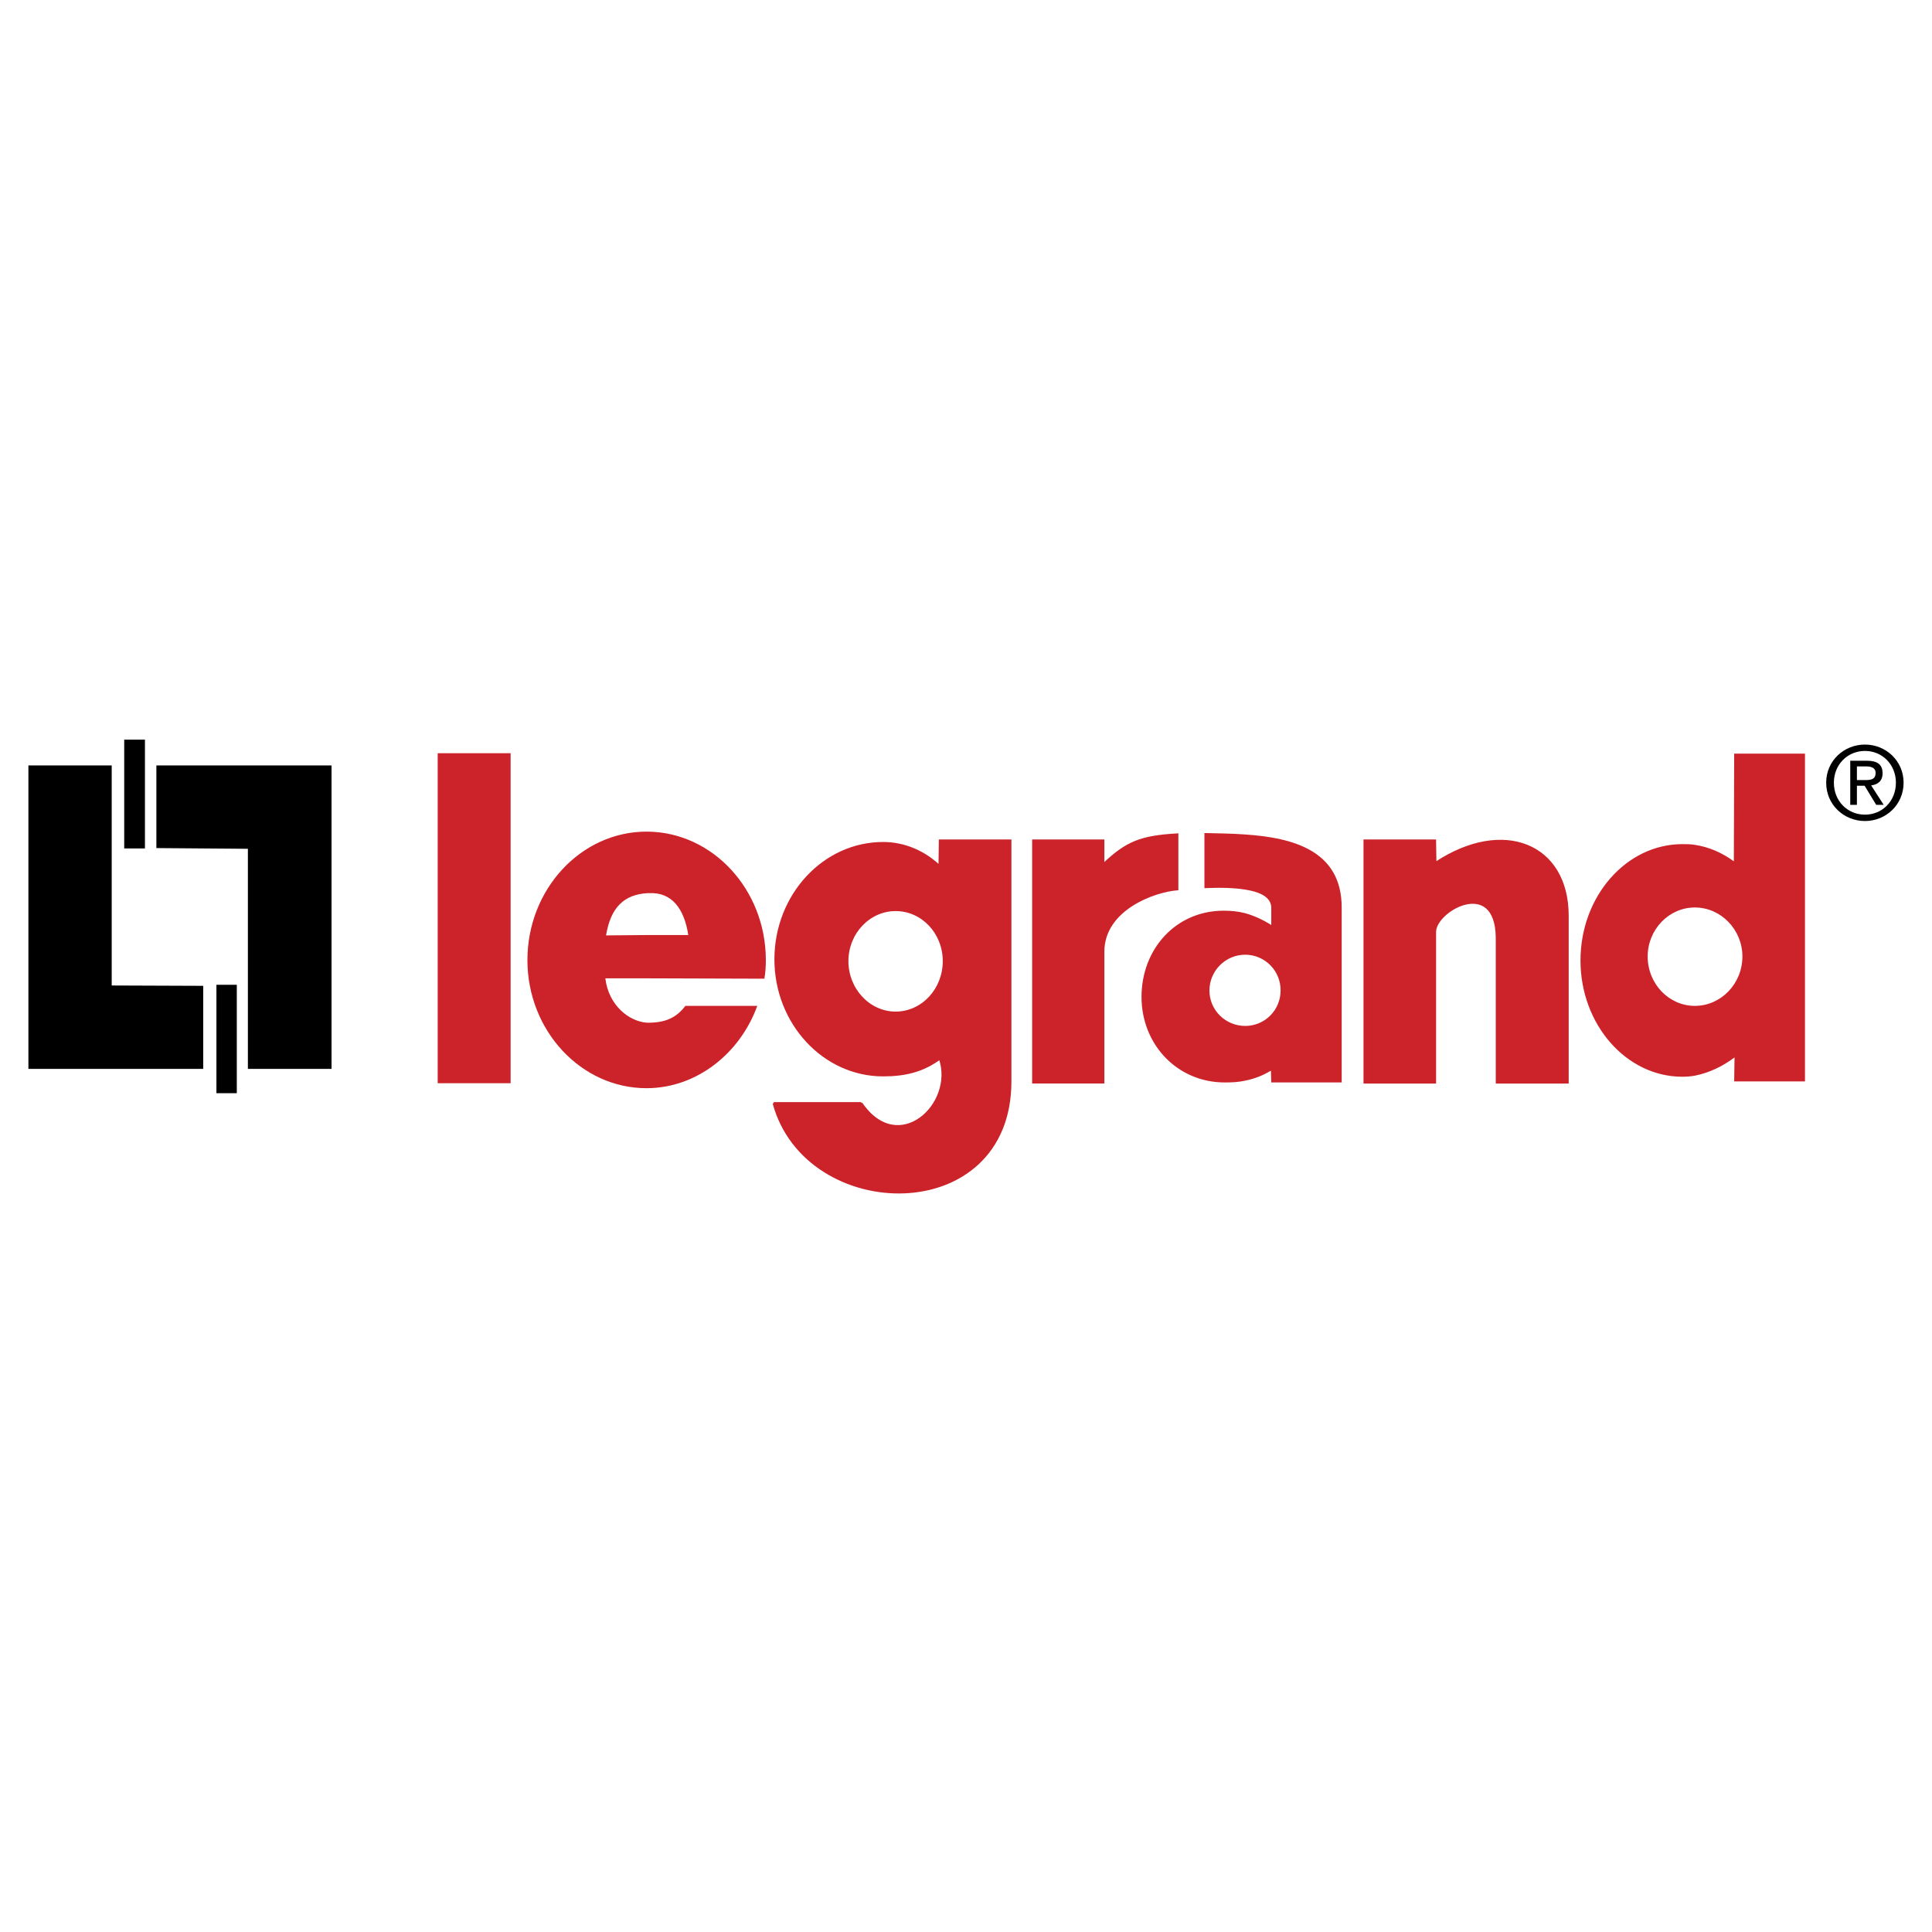
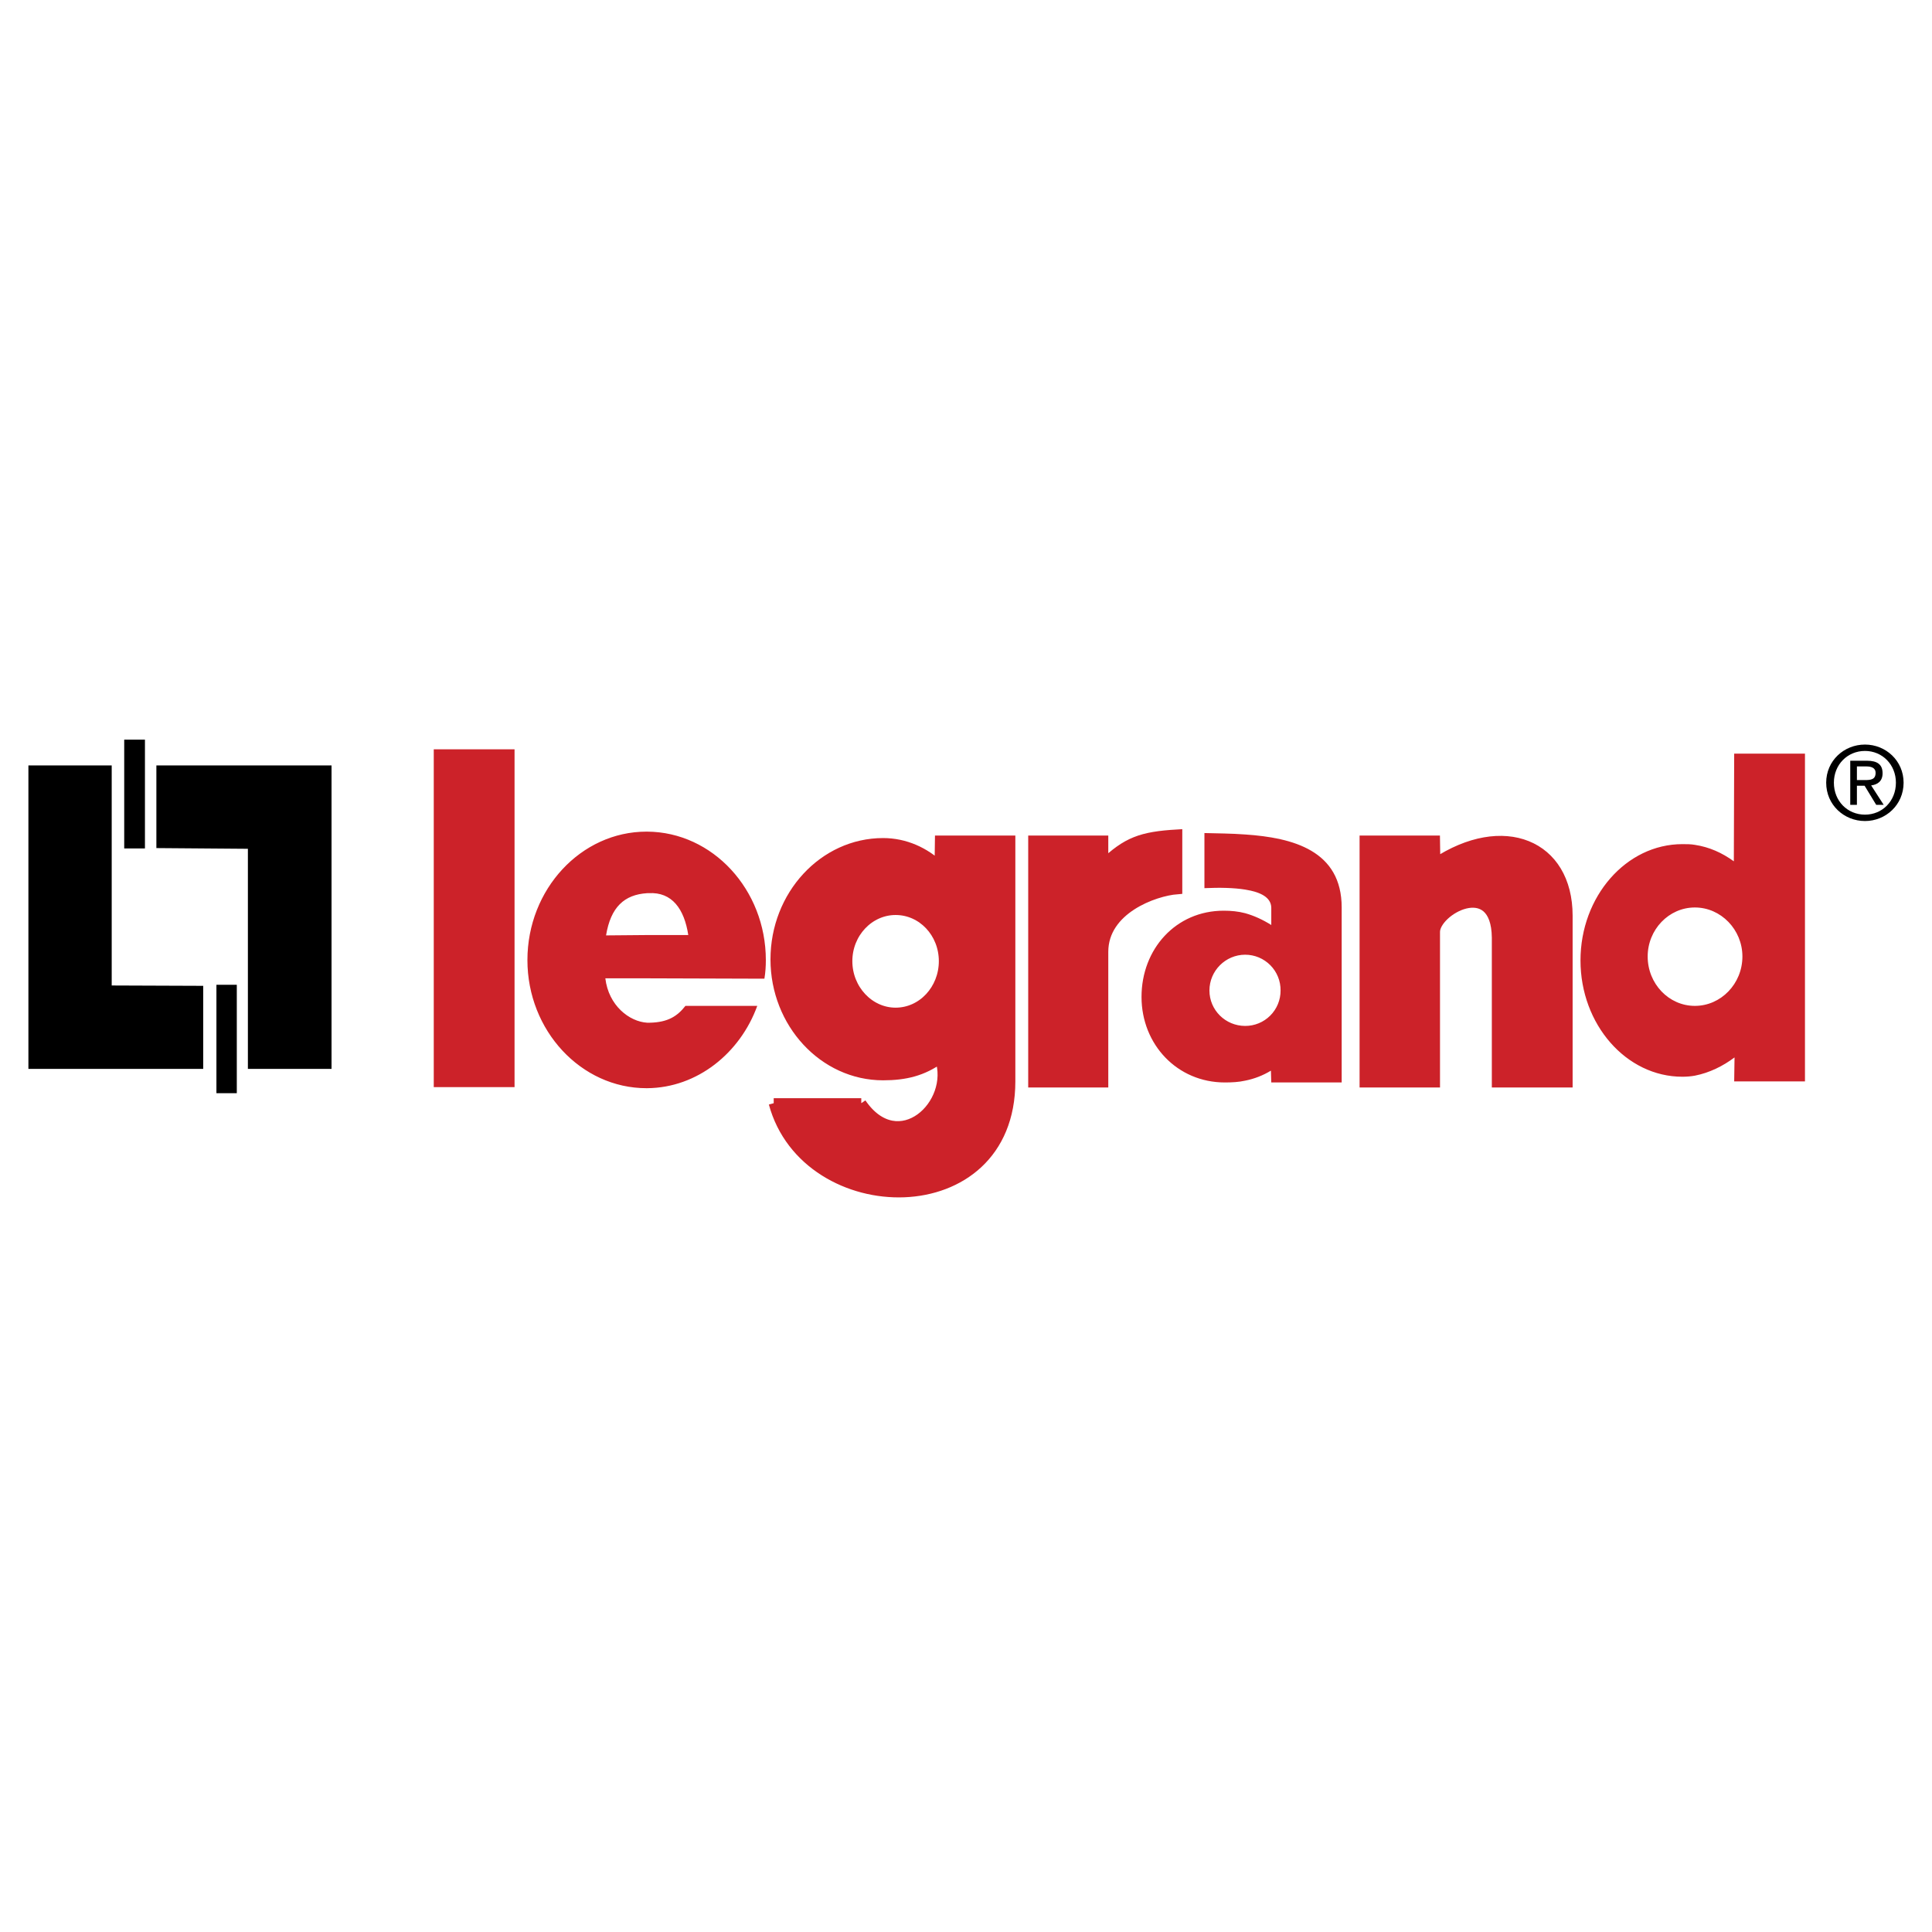
<svg xmlns="http://www.w3.org/2000/svg" width="2500" height="2500" viewBox="0 0 192.756 192.756">
  <path fillRule="evenodd" clipRule="evenodd" fill="#fff" d="M0 0h192.756v192.756H0V0z" />
  <path fillRule="evenodd" clipRule="evenodd" d="M2.834 76.366h8.311v21.956l9.129.035v8.284H2.834V76.366zM33.077 106.641h-8.345V84.685l-9.13-.072v-8.247h17.475v30.275z" />
  <path fillRule="evenodd" clipRule="evenodd" d="M12.393 73.795h2.068v10.854h-2.068V73.795zM21.593 98.252h2.033v10.816h-2.033V98.252z" />
-   <path fillRule="evenodd" clipRule="evenodd" fill="#cc2229" stroke="#cc2229" stroke-width=".216" stroke-miterlimit="2.613" d="M43.776 75.259h7.061v32.704h-7.061V75.259zM103.084 83.863h6.99v2.392c2.354-2.249 3.781-2.785 7.383-2.999v5.462c-2.318.179-7.383 2-7.383 6.248v13.031h-6.99V83.863zM143.205 86.113l-.035-2.25h-7.025v24.135h7.025V93.039c-.107-2.178 6.098-5.676 6.17.5v14.459h7.061V91.361c-.001-7.105-6.421-9.747-13.196-5.248z" />
+   <path fillRule="evenodd" clipRule="evenodd" fill="#cc2229" stroke="#cc2229" strokeWidth=".216" stroke-miterlimit="2.613" d="M43.776 75.259h7.061v32.704h-7.061V75.259zM103.084 83.863h6.99v2.392c2.354-2.249 3.781-2.785 7.383-2.999v5.462c-2.318.179-7.383 2-7.383 6.248v13.031h-6.99V83.863zM143.205 86.113l-.035-2.25h-7.025v24.135h7.025V93.039c-.107-2.178 6.098-5.676 6.17.5v14.459h7.061V91.361c-.001-7.105-6.421-9.747-13.196-5.248z" />
  <path d="M124.232 83.256c-1.391-.106-2.781-.106-4.066-.143v5.498c1.535-.071 2.961-.036 4.066.143 1.568.25 2.568.785 2.604 1.785v1.749c-.855-.535-1.713-.928-2.604-1.178-.678-.179-1.391-.25-2.141-.25-4.777 0-8.201 3.82-8.201 8.604 0 4.748 3.566 8.533 8.309 8.533.713 0 1.391-.035 2.033-.18a7.869 7.869 0 0 0 2.568-.998l.035 1.178h7.025V90.54c.001-5.677-4.848-6.962-9.628-7.284zm0 19.101c-1.961 0-3.566-1.572-3.566-3.535s1.605-3.57 3.566-3.57a3.531 3.531 0 0 1 3.531 3.57 3.519 3.519 0 0 1-3.531 3.535zM173.02 75.188l-.035 10.746c-1.178-.857-2.461-1.428-3.887-1.643-.393-.071-.82-.071-1.25-.071-5.598 0-10.162 5.213-10.162 11.603s4.564 11.603 10.162 11.603c.43 0 .857-.035 1.25-.107 1.461-.285 2.816-.963 3.957-1.82l-.035 2.393h7.062V75.188h-7.062zm-3.922 25.169c-2.605 0-4.709-2.213-4.709-4.927 0-2.677 2.104-4.891 4.709-4.891 2.604 0 4.742 2.214 4.742 4.891 0 2.715-2.139 4.927-4.742 4.927zM76.265 97.645c.107-.643.143-1.25.143-1.856 0-7.034-5.313-12.781-11.84-12.817h-.071c-6.526 0-11.876 5.748-11.876 12.817 0 7.032 5.35 12.78 11.876 12.78h.071c4.993-.035 9.272-3.498 10.984-8.211h-7.168c-.785 1-1.711 1.643-3.566 1.678h-.25c-1.783-.107-3.852-1.713-4.173-4.428h4.173l11.697.037zm-15.799-4.32c.464-2.82 1.819-4.07 4.102-4.213h.143c2.354-.143 3.566 1.606 3.958 4.177h-4.101l-4.102.036zM93.776 83.863l-.036 2.571c-1.176-1.107-2.675-1.928-4.386-2.214a7.105 7.105 0 0 0-1.248-.107c-5.92 0-10.735 5.213-10.735 11.603 0 6.354 4.815 11.567 10.735 11.567.428 0 .855 0 1.248-.035 1.64-.143 3.066-.643 4.422-1.643 1.142 3.285-1.462 6.961-4.422 6.748-1.177-.072-2.39-.75-3.424-2.285h-8.737c1.533 5.676 6.918 8.783 12.161 8.891 5.813.143 11.447-3.393 11.447-11.068V83.863h-7.025zm-4.422 17.172c-2.639 0-4.815-2.32-4.815-5.14 0-2.821 2.176-5.105 4.815-5.105 2.675 0 4.814 2.285 4.814 5.105 0 2.82-2.139 5.14-4.814 5.14z" fillRule="evenodd" clipRule="evenodd" fill="#cc2229" />
-   <path d="M93.74 86.434l.036-2.571h7.025v24.027m0 .001c0 14.602-20.363 14.174-23.608 2.178m0-.001h8.737m0 0c3.709 5.426 9.415.107 7.846-4.463-1.712 1.25-3.459 1.678-5.67 1.678-5.92 0-10.735-5.213-10.735-11.567 0-6.39 4.815-11.603 10.735-11.603 2.21 0 4.173.928 5.634 2.321m-4.386 4.356c2.675 0 4.814 2.285 4.814 5.105 0 2.82-2.14 5.14-4.814 5.14-2.639 0-4.815-2.32-4.815-5.14 0-2.821 2.176-5.105 4.815-5.105" fill="none" stroke="#cc2229" stroke-width=".216" stroke-miterlimit="2.613" />
+   <path d="M93.74 86.434l.036-2.571h7.025v24.027m0 .001c0 14.602-20.363 14.174-23.608 2.178m0-.001h8.737m0 0c3.709 5.426 9.415.107 7.846-4.463-1.712 1.25-3.459 1.678-5.67 1.678-5.92 0-10.735-5.213-10.735-11.567 0-6.39 4.815-11.603 10.735-11.603 2.21 0 4.173.928 5.634 2.321m-4.386 4.356c2.675 0 4.814 2.285 4.814 5.105 0 2.82-2.14 5.14-4.814 5.14-2.639 0-4.815-2.32-4.815-5.14 0-2.821 2.176-5.105 4.815-5.105" fill="none" stroke="#cc2229" strokeWidth=".216" stroke-miterlimit="2.613" />
  <path d="M182.967 78.089c0-1.807 1.359-3.168 3.104-3.168 1.725 0 3.084 1.362 3.084 3.168 0 1.836-1.359 3.189-3.084 3.189-1.745 0-3.104-1.353-3.104-3.189zm3.103 3.825c2.076 0 3.852-1.615 3.852-3.825 0-2.19-1.775-3.804-3.852-3.804-2.096 0-3.871 1.614-3.871 3.804 0 2.21 1.776 3.825 3.871 3.825zm-.806-3.522h.766l1.16 1.907h.746l-1.25-1.938c.645-.081 1.139-.424 1.139-1.211 0-.868-.514-1.251-1.553-1.251H184.6v4.4h.664v-1.907zm0-.565v-1.362h.906c.465 0 .959.101.959.646 0 .676-.504.717-1.068.717h-.797v-.001z" fillRule="evenodd" clipRule="evenodd" />
</svg>
